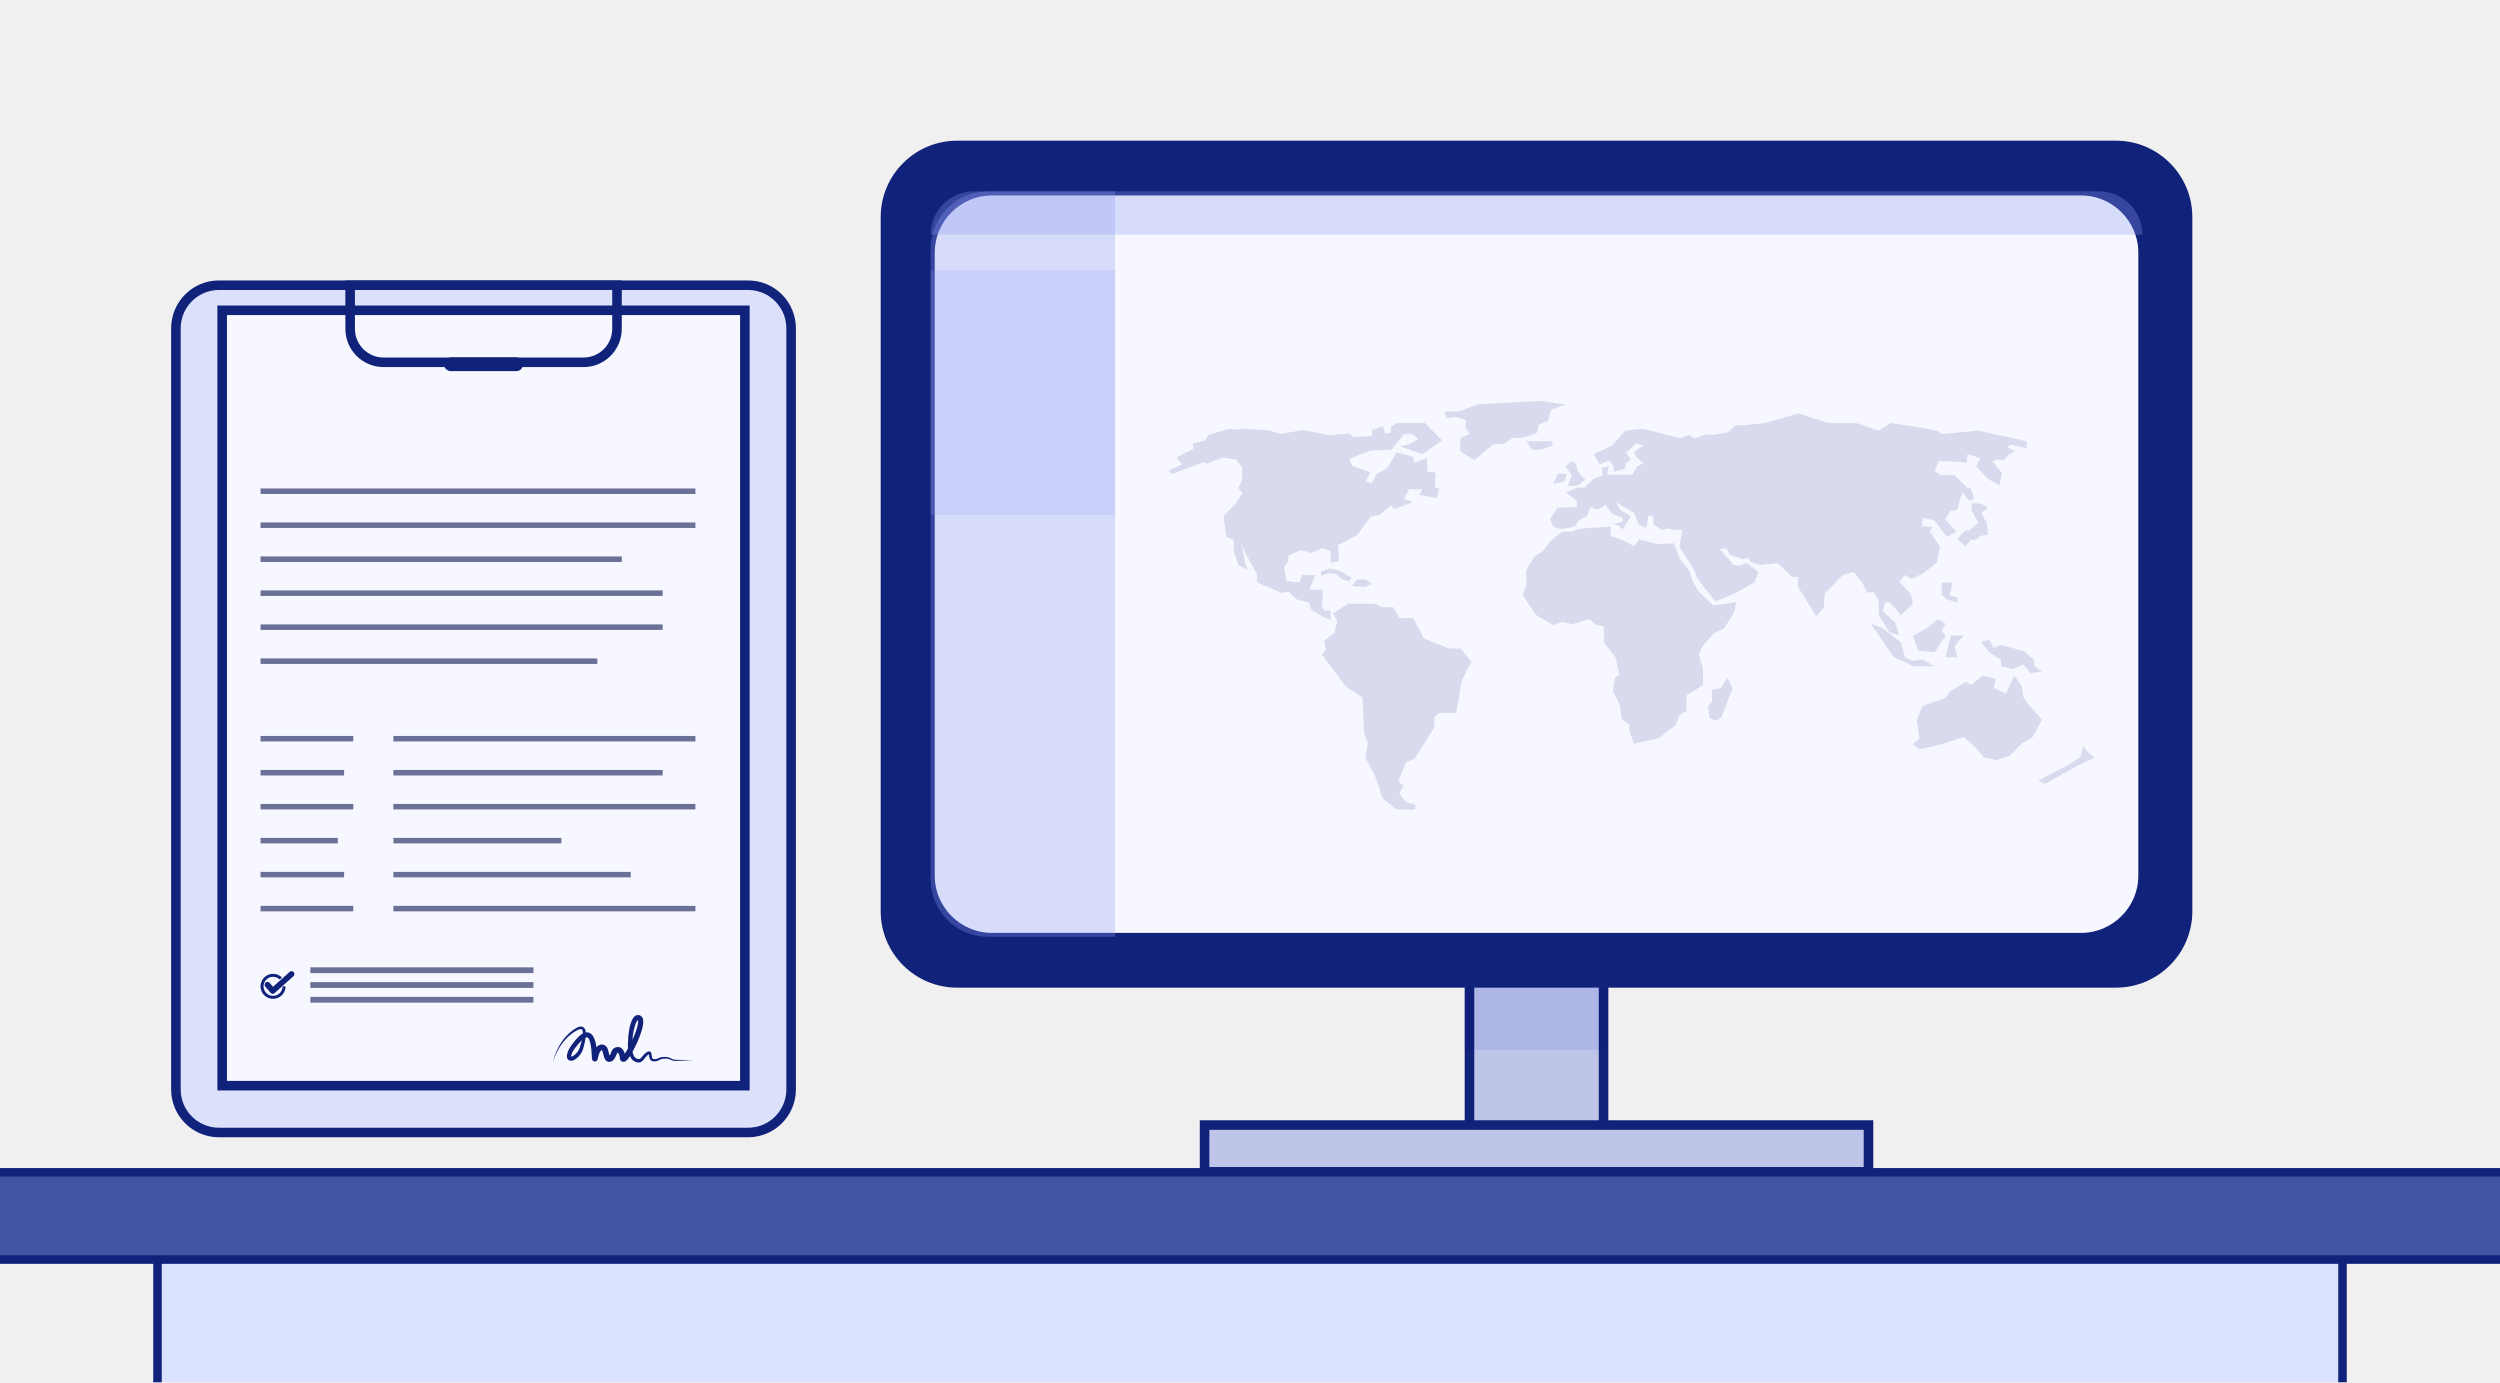
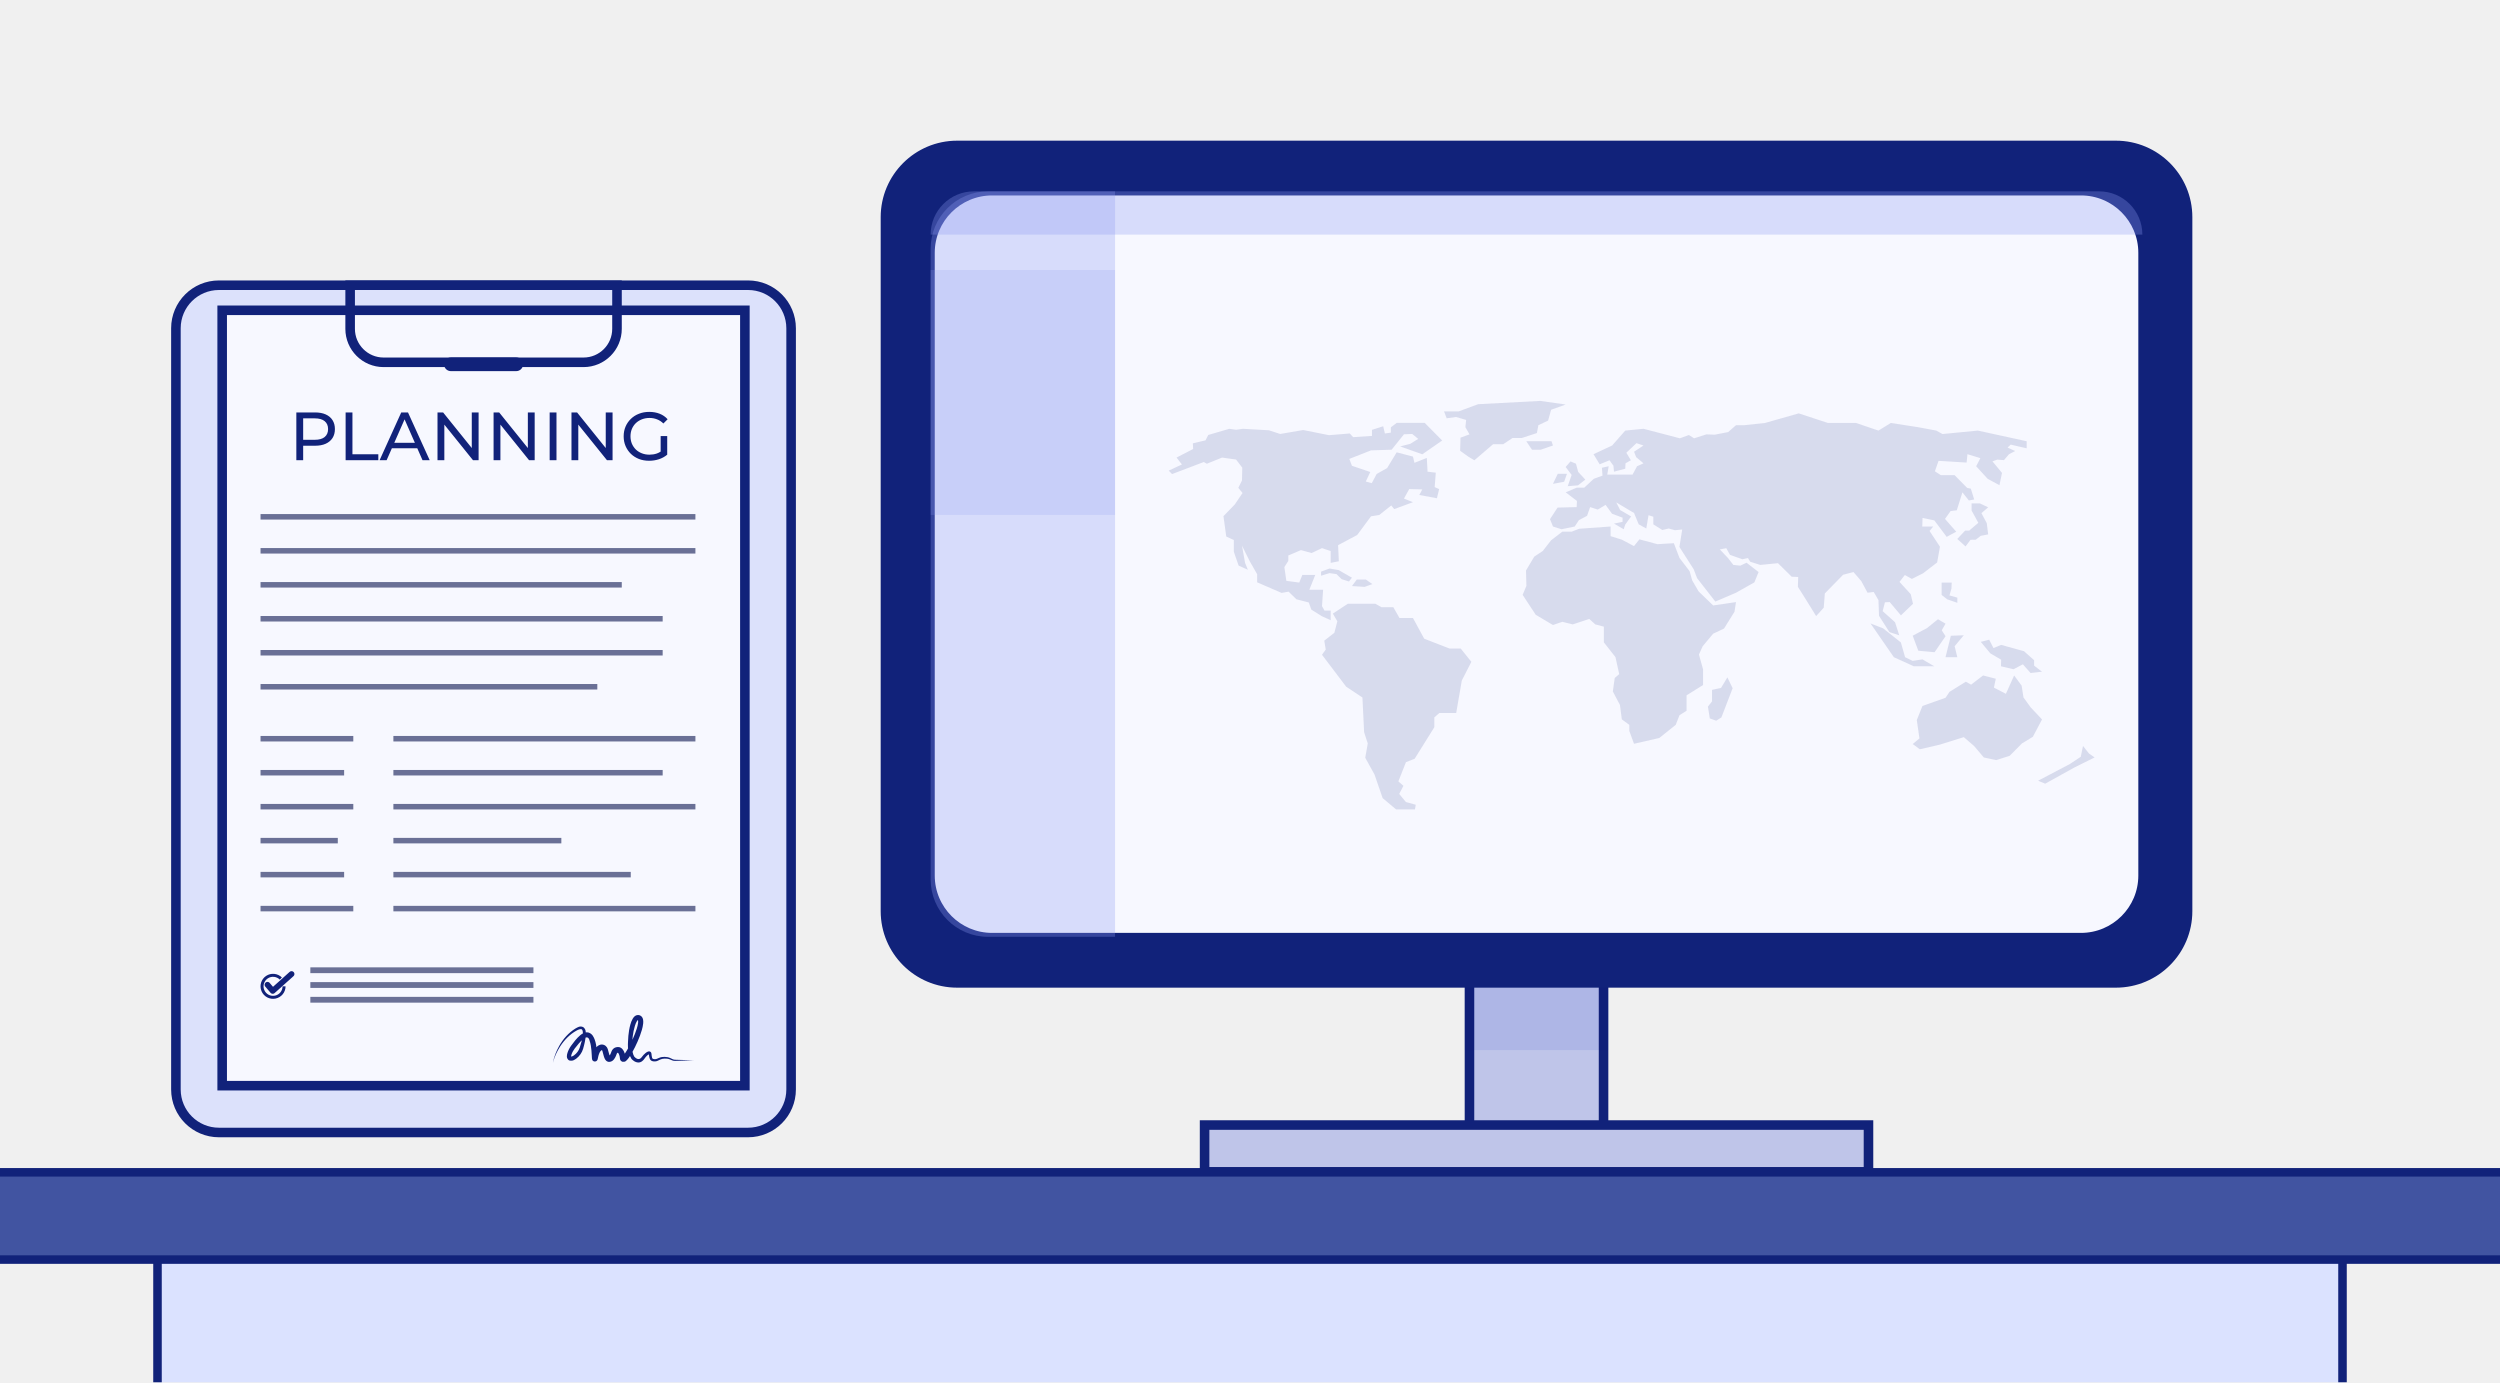
<svg xmlns="http://www.w3.org/2000/svg" width="293" height="162" viewBox="0 0 293 162" fill="none">
  <g clip-path="url(#clip0_633_12621)">
    <rect x="172.222" y="109.082" width="15.714" height="23.645" fill="#BFC5E9" stroke="#11227A" stroke-width="1.121" />
    <g opacity="0.2" style="mix-blend-mode:multiply">
      <rect x="171.662" y="108.521" width="16.835" height="14.549" fill="#8C9BF0" />
    </g>
    <rect x="141.177" y="131.855" width="77.81" height="5.481" fill="#BFC5E9" stroke="#11227A" stroke-width="1.121" />
    <rect x="103.777" y="17.047" width="152.606" height="98.147" rx="8.404" fill="#11227A" stroke="#11227A" stroke-width="1.121" />
    <rect x="108.992" y="22.345" width="142.18" height="87.551" rx="7.284" fill="#F7F8FF" stroke="#11227A" stroke-width="1.121" />
    <g opacity="0.14">
      <path d="M161.914 71.164H163.296L164.021 72.432H165.6L166.915 74.854L169.877 76.007H171.193L172.443 77.565L171.324 79.756L170.666 83.562H168.692L168.1 84.082V85.235L165.797 88.925L164.777 89.329L163.889 91.578L164.48 92.097L163.987 93.048L164.777 94.001L165.929 94.317L165.83 94.865H163.625L162.046 93.539L161.092 90.771L160.006 88.81L160.302 87.137L159.874 85.811L159.677 81.746L157.769 80.477L154.938 76.738L155.378 76.123L155.202 75.085L156.387 74.162L156.737 72.817L156.211 71.914L157.966 70.759H161.19L161.914 71.164ZM244.83 88.311L245.488 88.772L243.163 89.925L239.697 91.847L238.863 91.501L242.593 89.54L243.865 88.695L244.128 87.426L244.83 88.311ZM236.935 80.356L237.153 81.741L237.987 82.894L239.325 84.316L238.251 86.354L236.979 87.123L235.53 88.584L233.951 89.084L232.504 88.776L231.363 87.43L230.156 86.392L227.327 87.277L225.002 87.815L224.168 87.2L224.958 86.546L224.65 84.393L225.309 82.74L228.018 81.779L228.479 81.086L230.397 79.895L231.012 80.241L232.416 79.165L233.907 79.549L233.688 80.586L235.092 81.317L236.057 79.165L236.935 80.356ZM188.763 62.836L190.078 63.249L191.505 64.002L192.141 63.212L194.246 63.777L196.177 63.664L196.835 65.394L198.02 66.936L198.326 68.026L199.072 69.305L200.783 70.96L203.459 70.565L203.283 71.694L202.055 73.668L200.783 74.269L199.555 75.736L199.116 76.713L199.599 78.444V80.287L197.668 81.49V83.295L196.835 83.822L196.396 84.95L194.473 86.492L191.505 87.169L190.956 85.665V84.95L190.078 84.311L189.859 82.619L189.025 81.039L189.245 79.46L189.771 79.008L189.333 77.014L187.973 75.285V73.442L186.964 73.178L186.262 72.54L184.331 73.178L183.103 72.877L182.006 73.253L179.988 72.05L178.453 69.718L178.892 68.665L178.848 66.86L179.812 65.243L180.821 64.566L181.787 63.325L183.103 62.31H184.2L185.077 61.971L188.763 61.708V62.836ZM203.064 80.661L201.748 84.082L201.135 84.467L200.389 84.198L200.169 82.814L200.651 82.199V80.853L201.705 80.623L202.45 79.392L203.064 80.661ZM233.638 75.956L234.537 75.581L237.214 76.321L238.397 77.377V78.012L239.319 78.723L237.981 78.877L237.082 77.858L235.985 78.435L234.516 78.089L234.537 77.32L233.265 76.57L232.146 75.225L233.134 74.975L233.638 75.956ZM220.709 73.647L222.781 75.29L223.275 77.022L224.163 77.454L225.315 77.28L226.697 78.087H224.295L221.959 77.022L219.229 73.071L220.709 73.647ZM229.083 75.737L229.396 77.021H228.014L228.639 74.511L230.152 74.454L229.083 75.737ZM228.018 73.093L227.573 73.872L228.018 74.564L226.734 76.438L224.826 76.265L224.168 74.506L225.846 73.613L227.129 72.575L228.018 73.093ZM214.233 49.571H217.523L220.156 50.465L221.604 49.571L224.763 50.061L226.935 50.465L227.658 50.869L231.804 50.465L237.529 51.714V52.541L235.653 52.109L235.292 52.455L236.18 52.858L235.456 53.233L234.864 53.925L234.074 53.868L233.515 54.069L234.634 55.424L234.337 56.866L232.955 56.117L231.606 54.646L232.1 53.694L230.586 53.233L230.487 54.213L227.197 54.011L226.77 55.237L227.461 55.684H229.073L230.554 57.183L230.981 57.27L231.376 58.539L230.751 58.654L229.994 57.703L229.336 59.807L228.612 59.894L227.954 60.816L229.271 62.316L228.151 62.921L226.704 60.99L225.322 60.701L225.289 61.71H226.572L226.145 62.229L227.362 64.075L227.033 65.92L225.388 67.189L224.071 67.852L223.249 67.39L222.624 68.198L223.94 69.64L224.203 70.764L222.788 72.12L221.473 70.562L220.913 70.591L220.649 71.629L222.098 72.926L222.591 74.455L221.439 74.081L220.222 72.177L220.156 70.332L219.597 69.38L218.873 69.466L218.149 68.112L217.228 67.044L216.011 67.362L213.871 69.553L213.74 71.225L212.852 72.206L211.568 70.129L210.713 68.775L210.746 67.622L209.989 67.592L208.377 66.006L206.304 66.209L205.119 65.834L204.856 65.401L204.198 65.545L202.75 65.026L202.322 64.248L201.565 64.392L202.52 65.401L203.146 66.209L203.968 66.294L204.691 65.949L206.106 67.044L205.613 68.255L203.463 69.466L201.039 70.504L198.9 67.765L198.506 66.727L196.828 64.103L197.157 62.056L196.302 62.143L195.577 61.941L194.82 62.114L193.768 61.451V60.557L193.208 60.384L192.945 61.941L192.057 61.451L191.51 60.124L189.425 58.884L189.885 59.779L191.168 60.528L190.478 61.48L190.297 62.028L189.161 61.364L190.165 61.163V60.672L188.931 60.21L188.174 59.172L187.253 59.721L186.364 59.432L186.003 60.456L185.049 60.96L184.555 61.71L183.009 62.028L182.011 61.71L181.659 60.845L182.548 59.49L184.785 59.432L184.818 58.711L183.502 57.703L184.785 57.155H185.674L186.792 56.117L187.812 55.742L187.746 54.819L188.536 54.646L188.372 55.627H191.333L191.859 54.646L192.616 54.3L191.761 53.579L191.51 52.945L192.616 52.214L191.794 51.935L190.609 53.06L191.136 53.944L190.511 54.3L190.478 54.934L189.161 55.28L189.096 54.588L188.635 53.944L187.483 54.416L186.76 53.233L188.942 52.214L190.478 50.465L192.616 50.253L196.883 51.369L197.936 50.984L198.55 51.369L199.997 50.907L200.963 50.946L202.542 50.638L203.463 49.831H204.429L206.86 49.571L210.812 48.447L214.233 49.571ZM169.021 51.629L166.695 53.244L164.106 52.322L165.291 52.014L166.213 51.437L165.511 50.861L164.545 50.899L163.098 52.706L160.685 52.783L158.141 53.783L158.447 54.589L160.597 55.32L160.07 56.435L160.772 56.627L161.343 55.551L162.571 54.859L163.69 53.013L165.599 53.513L165.773 54.244L167.222 53.667L167.31 55.282L168.274 55.397L168.143 57.088L168.669 57.32L168.406 58.396L166.344 58.011L166.695 57.358L165.159 57.32L164.545 58.434L165.599 58.857L163.405 59.665L163.054 59.242L161.65 60.357L160.685 60.51L159.062 62.702L156.824 63.893L156.912 65.778L155.958 65.969V64.585L154.938 64.24L153.721 64.816L152.47 64.47L150.989 65.105V65.739L150.528 66.46L150.759 68.075L152.272 68.277L152.635 67.382H154.148L153.457 69.113H155.069L154.938 71.041L155.234 71.563H155.958V72.688L154.938 72.227L153.688 71.448L153.392 70.612L151.943 70.237L151.022 69.343L150.2 69.488L147.337 68.248V67.296L146.449 65.739L145.561 63.952L145.922 65.969L146.251 66.777L145.166 66.287L144.606 64.672V63.288L143.718 62.884L143.389 60.491L144.705 59.136L145.626 57.781L145.133 57.175L145.561 56.31L145.594 54.811L144.869 53.859L143.225 53.628L141.447 54.349L141.086 54.148L137.367 55.56L136.973 55.157L138.52 54.436L137.894 53.628L139.835 52.62L139.803 51.956L141.283 51.61L141.612 50.976L144.08 50.255L144.869 50.371L145.659 50.255L148.719 50.428L150.035 50.861L152.733 50.399L155.761 51.004L158.195 50.803L158.59 51.236L160.795 51.091V50.38L162.11 49.958L162.308 50.803L163.01 50.706V50.081L163.69 49.563H166.98L169.021 51.629ZM228.709 68.975L228.479 69.783L229.4 70.043V70.648L228.216 70.244L227.558 69.725V68.284H228.742L228.709 68.975ZM160.84 68.456L159.93 68.783L158.449 68.686L159.02 67.918H160.072L160.84 68.456ZM156.891 66.814L158.448 67.707L158.098 68.15L157.242 67.881L156.639 67.285L155.816 67.169L154.829 67.477V66.997L155.816 66.631L156.891 66.814ZM233.013 59.459L232.224 60.137L232.849 61.319L233.013 62.631L232.125 62.804L231.565 63.252L230.94 63.265L230.364 64.044L229.394 63.165L230.314 62.184H230.792L231.861 61.276L231.071 59.834V58.998H232.042L233.013 59.459ZM184.702 54.347L184.965 55.309L185.799 56.212L184.943 56.885L183.736 56.981L184.197 55.665L183.495 54.732L184.065 54.079L184.702 54.347ZM183.648 55.526L183.319 56.459L182.004 56.709L182.573 55.526H183.648ZM183.501 47.41L181.79 48.025L181.438 49.294L180.298 49.831L180.123 50.754L178.368 51.331H177.271L176.174 52.062H174.989L172.796 53.946L172.094 53.523L171.129 52.831L171.173 51.292L172.226 50.909L171.743 50.062L171.831 49.216L170.646 48.871L169.55 49.024L169.242 48.217H170.953L173.234 47.372L180.518 46.987L183.501 47.41ZM182.008 52.212L180.561 52.712H179.552L178.883 51.712H181.833L182.008 52.212Z" fill="#11227A" />
    </g>
    <path opacity="0.3" d="M109.072 27.496C109.072 24.696 111.342 22.427 114.141 22.427H246.016C248.815 22.427 251.085 24.696 251.085 27.496H109.072Z" fill="#8C9BF0" />
    <path opacity="0.3" d="M109.072 29.15C109.072 25.437 112.082 22.427 115.796 22.427H130.682V109.794H115.796C112.082 109.794 109.072 106.784 109.072 103.071V29.15Z" fill="#8C9BF0" />
    <rect opacity="0.2" x="109.072" y="31.643" width="21.61" height="28.708" fill="#8C9BF0" />
    <rect x="20.617" y="33.428" width="72.102" height="99.3" rx="5.043" fill="#DCE1FB" stroke="#11227A" stroke-width="1.121" />
    <rect x="26.039" y="36.367" width="61.261" height="90.875" fill="#F7F8FF" stroke="#11227A" stroke-width="1.121" />
+     <path d="M34.731 53.937V48.337H36.915C37.406 48.337 37.825 48.414 38.171 48.569C38.518 48.723 38.785 48.947 38.971 49.24C39.158 49.534 39.251 49.883 39.251 50.288C39.251 50.694 39.158 51.043 38.971 51.337C38.785 51.624 38.518 51.849 38.171 52.008C37.825 52.163 37.406 52.24 36.915 52.24H35.171L35.531 51.864V53.937H34.731ZM35.531 51.944L35.171 51.544H36.891C37.403 51.544 37.79 51.435 38.051 51.217C38.318 50.998 38.451 50.688 38.451 50.288C38.451 49.889 38.318 49.579 38.051 49.361C37.79 49.142 37.403 49.032 36.891 49.032H35.171L35.531 48.633V51.944ZM40.507 53.937V48.337H41.306V53.24H44.339V53.937H40.507ZM44.489 53.937L47.025 48.337H47.816L50.361 53.937H49.52L47.257 48.785H47.577L45.312 53.937H44.489ZM45.569 52.536L45.785 51.897H48.937L49.169 52.536H45.569ZM51.276 53.937V48.337H51.932L55.636 52.937H55.292V48.337H56.092V53.937H55.436L51.732 49.337H52.076V53.937H51.276ZM57.848 53.937V48.337H58.504L62.208 52.937H61.864V48.337H62.664V53.937H62.008L58.304 49.337H58.648V53.937H57.848ZM64.42 53.937V48.337H65.22V53.937H64.42ZM66.977 53.937V48.337H67.633L71.337 52.937H70.993V48.337H71.793V53.937H71.137L67.433 49.337H67.777V53.937H66.977ZM76.077 54.001C75.645 54.001 75.248 53.931 74.885 53.792C74.522 53.648 74.208 53.449 73.941 53.193C73.674 52.931 73.466 52.627 73.317 52.281C73.168 51.934 73.093 51.553 73.093 51.136C73.093 50.721 73.168 50.339 73.317 49.992C73.466 49.646 73.674 49.344 73.941 49.089C74.213 48.827 74.53 48.627 74.893 48.489C75.256 48.344 75.656 48.273 76.093 48.273C76.536 48.273 76.941 48.344 77.309 48.489C77.677 48.633 77.989 48.849 78.245 49.136L77.749 49.633C77.52 49.408 77.269 49.246 76.997 49.145C76.73 49.038 76.44 48.984 76.125 48.984C75.805 48.984 75.506 49.038 75.229 49.145C74.957 49.251 74.72 49.401 74.517 49.593C74.32 49.785 74.165 50.014 74.053 50.281C73.946 50.542 73.893 50.827 73.893 51.136C73.893 51.441 73.946 51.726 74.053 51.992C74.165 52.254 74.32 52.483 74.517 52.681C74.72 52.873 74.957 53.022 75.229 53.129C75.501 53.235 75.797 53.288 76.117 53.288C76.416 53.288 76.701 53.243 76.973 53.153C77.25 53.056 77.506 52.899 77.741 52.681L78.197 53.288C77.92 53.523 77.594 53.702 77.221 53.825C76.853 53.942 76.472 54.001 76.077 54.001ZM78.197 53.288L77.429 53.184V51.105H78.197V53.288Z" fill="#11227A" />
    <path d="M72.312 33.428V38.541C72.312 40.707 70.557 42.463 68.391 42.463H44.959C42.793 42.463 41.037 40.707 41.037 38.541V33.428H72.312Z" stroke="#11227A" stroke-width="1.121" />
    <rect x="52.041" y="41.89" width="9.264" height="1.607" rx="0.803" fill="#11227A" />
-     <rect opacity="0.6" x="30.535" y="57.248" width="50.967" height="0.645" fill="#0B1650" />
+     <rect opacity="0.6" x="30.535" y="60.248" width="50.967" height="0.645" fill="#0B1650" />
    <rect opacity="0.6" x="46.105" y="86.254" width="35.398" height="0.645" fill="#0B1650" />
    <rect opacity="0.6" x="46.105" y="94.22" width="35.398" height="0.645" fill="#0B1650" />
    <rect opacity="0.6" x="46.105" y="102.184" width="27.82" height="0.645" fill="#0B1650" />
    <rect opacity="0.6" x="30.535" y="86.254" width="10.872" height="0.645" fill="#0B1650" />
    <rect opacity="0.6" x="30.535" y="94.22" width="10.872" height="0.645" fill="#0B1650" />
    <rect opacity="0.6" x="30.535" y="102.184" width="9.798" height="0.645" fill="#0B1650" />
-     <rect opacity="0.6" x="30.535" y="61.232" width="50.967" height="0.645" fill="#0B1650" />
+     <rect opacity="0.6" x="30.535" y="64.232" width="50.967" height="0.645" fill="#0B1650" />
    <rect opacity="0.6" x="46.105" y="90.24" width="31.56" height="0.645" fill="#0B1650" />
    <rect opacity="0.6" x="46.105" y="98.2" width="19.685" height="0.645" fill="#0B1650" />
    <rect opacity="0.6" x="46.105" y="106.166" width="35.398" height="0.645" fill="#0B1650" />
    <rect opacity="0.6" x="36.373" y="113.373" width="26.146" height="0.679" fill="#0B1650" />
    <rect opacity="0.6" x="36.373" y="115.104" width="26.146" height="0.679" fill="#0B1650" />
    <rect opacity="0.6" x="36.373" y="116.832" width="26.146" height="0.679" fill="#0B1650" />
    <path d="M64.803 124.563C64.968 123.88 65.273 123.234 65.647 122.647C66.141 121.879 66.794 121.21 67.581 120.778C67.799 120.654 68.083 120.559 68.191 120.646C68.305 120.721 68.329 121.014 68.306 121.258C68.259 121.77 68.106 122.29 67.94 122.797C67.822 123.149 67.576 123.471 67.277 123.684C67.142 123.79 66.919 123.856 66.91 123.833C66.973 123.917 66.906 123.75 66.984 123.576C67.067 123.33 67.198 123.095 67.359 122.885C67.939 122.151 68.882 120.93 69.111 122.01C69.23 122.337 69.283 122.729 69.318 123.118C69.335 123.313 69.346 123.51 69.356 123.712C69.361 123.814 69.364 123.909 69.374 124.028C69.378 124.062 69.375 124.076 69.395 124.158C69.397 124.167 69.4 124.182 69.415 124.214C69.446 124.252 69.392 124.262 69.58 124.382C69.696 124.444 69.869 124.391 69.919 124.341C69.959 124.308 69.966 124.296 69.98 124.278C70.004 124.246 70.013 124.225 70.021 124.208C70.038 124.169 70.046 124.14 70.05 124.126C70.07 124.052 70.078 124.009 70.089 123.95C70.146 123.655 70.243 123.355 70.385 123.184C70.556 123.019 70.537 123.064 70.593 123.147C70.648 123.325 70.691 123.521 70.751 123.731C70.781 123.838 70.813 123.947 70.874 124.074C70.905 124.137 70.942 124.207 71.016 124.287C71.084 124.364 71.236 124.459 71.393 124.455C71.7 124.451 71.882 124.254 71.983 124.12C72.089 123.976 72.154 123.835 72.21 123.695C72.219 123.67 72.228 123.645 72.237 123.621C72.278 123.502 72.324 123.411 72.336 123.406C72.338 123.402 72.363 123.384 72.457 123.383C72.353 123.346 72.493 123.417 72.539 123.556C72.597 123.683 72.643 123.867 72.644 123.966C72.644 123.97 72.644 123.98 72.645 123.984C72.648 124.038 72.654 124.091 72.673 124.152C72.703 124.234 72.747 124.375 72.966 124.441C73.331 124.47 73.34 124.334 73.419 124.293C73.547 124.175 73.614 124.082 73.695 123.973C73.845 123.765 73.969 123.559 74.089 123.349C74.329 122.925 74.539 122.498 74.731 122.057C74.923 121.617 75.096 121.168 75.23 120.697C75.296 120.458 75.354 120.217 75.38 119.953C75.392 119.821 75.399 119.689 75.373 119.524C75.347 119.375 75.28 119.143 75.037 119.02C74.868 118.918 74.569 118.956 74.434 119.071C74.29 119.176 74.21 119.299 74.146 119.407C74.016 119.633 73.943 119.854 73.879 120.074C73.755 120.515 73.686 120.957 73.644 121.401C73.608 122.292 73.431 123.17 74.017 124.112C74.204 124.297 74.433 124.5 74.776 124.526C75.133 124.546 75.393 124.289 75.536 124.071C75.629 123.932 75.744 123.797 75.867 123.686C75.928 123.632 75.996 123.581 76.048 123.558C76.073 123.545 76.091 123.553 76.058 123.543C76.022 123.523 76.032 123.505 76.036 123.532C76.073 123.708 76.075 123.884 76.162 124.103C76.206 124.214 76.324 124.326 76.44 124.361C76.556 124.399 76.659 124.401 76.759 124.4C77.011 124.398 77.199 124.255 77.363 124.185C77.53 124.108 77.71 124.072 77.899 124.068C78.105 124.062 78.304 124.082 78.491 124.157C78.671 124.232 78.896 124.352 79.127 124.334C79.15 124.333 79.176 124.333 79.201 124.332C79.905 124.312 80.61 124.291 81.315 124.268C81.315 124.268 81.315 124.268 81.315 124.268C80.61 124.246 79.905 124.224 79.201 124.204C79.176 124.204 79.15 124.203 79.127 124.202C78.922 124.204 78.76 124.102 78.556 124.003C78.351 123.907 78.121 123.87 77.899 123.865C77.691 123.859 77.472 123.89 77.273 123.97C77.073 124.049 76.915 124.147 76.759 124.136C76.583 124.131 76.463 124.099 76.43 123.989C76.383 123.864 76.376 123.666 76.349 123.482C76.339 123.419 76.311 123.303 76.186 123.246C76.067 123.199 75.987 123.232 75.927 123.252C75.808 123.3 75.727 123.362 75.646 123.426C75.489 123.556 75.356 123.699 75.237 123.862C74.973 124.253 74.632 124.175 74.326 123.82C73.995 123.262 74.069 122.261 74.156 121.457C74.209 121.039 74.287 120.622 74.409 120.233C74.469 120.04 74.543 119.849 74.635 119.699C74.678 119.627 74.734 119.563 74.765 119.545C74.804 119.529 74.75 119.538 74.776 119.543C74.742 119.48 74.822 119.693 74.783 119.891C74.758 120.094 74.704 120.31 74.64 120.525C74.51 120.953 74.337 121.381 74.149 121.798C73.959 122.217 73.751 122.626 73.522 123.022C73.407 123.218 73.288 123.409 73.161 123.582C73.096 123.671 73.03 123.75 72.977 123.798C72.972 123.829 72.874 123.787 73.126 123.795C73.282 123.843 73.301 123.94 73.309 123.955C73.313 123.969 73.311 123.965 73.31 123.949L73.311 123.966C73.301 123.689 73.241 123.502 73.15 123.284C73.102 123.177 73.045 123.07 72.951 122.959C72.861 122.855 72.698 122.714 72.457 122.712C72.296 122.711 72.046 122.744 71.863 122.928C71.691 123.108 71.653 123.271 71.605 123.393C71.598 123.413 71.591 123.432 71.583 123.451C71.522 123.66 71.322 123.833 71.393 123.783C71.533 123.803 71.505 123.854 71.477 123.782C71.449 123.724 71.42 123.637 71.394 123.547C71.341 123.364 71.295 123.16 71.229 122.949C71.15 122.682 70.895 122.434 70.57 122.419C70.243 122.405 70.01 122.6 69.875 122.766C69.603 123.118 69.521 123.481 69.452 123.831C69.443 123.881 69.434 123.927 69.427 123.955C69.426 123.959 69.423 123.965 69.432 123.943C69.437 123.933 69.443 123.919 69.463 123.891C69.476 123.875 69.482 123.865 69.519 123.834C69.565 123.786 69.735 123.734 69.848 123.794C70.03 123.911 69.975 123.918 70.004 123.949C70.014 123.975 70.015 123.981 70.017 123.986C70.023 124.016 70.016 123.982 70.015 123.967C70.007 123.881 70.001 123.777 69.995 123.676C69.983 123.472 69.968 123.266 69.947 123.058C69.901 122.641 69.845 122.222 69.68 121.789C69.563 121.529 69.439 121.184 69.002 121.022C68.539 120.901 68.237 121.153 68.013 121.322C67.563 121.702 67.248 122.133 66.93 122.567C66.744 122.826 66.595 123.111 66.501 123.421C66.466 123.539 66.435 123.66 66.437 123.812C66.429 123.944 66.515 124.227 66.755 124.295C67.17 124.376 67.35 124.189 67.552 124.06C67.93 123.767 68.204 123.374 68.34 122.921C68.49 122.39 68.627 121.854 68.656 121.279C68.65 121.002 68.703 120.652 68.362 120.383C67.964 120.19 67.686 120.413 67.443 120.541C66.631 121.04 65.995 121.772 65.538 122.581C65.192 123.2 64.924 123.869 64.803 124.563Z" fill="#11227A" />
    <rect opacity="0.6" x="30.535" y="90.24" width="9.798" height="0.645" fill="#0B1650" />
    <rect opacity="0.6" x="30.535" y="98.2" width="9.055" height="0.645" fill="#0B1650" />
    <rect opacity="0.6" x="30.535" y="106.166" width="10.872" height="0.645" fill="#0B1650" />
-     <rect opacity="0.6" x="30.535" y="65.217" width="42.336" height="0.645" fill="#0B1650" />
-     <rect opacity="0.6" x="30.535" y="69.196" width="47.129" height="0.645" fill="#0B1650" />
-     <rect opacity="0.6" x="30.535" y="73.18" width="47.129" height="0.645" fill="#0B1650" />
-     <rect opacity="0.6" x="30.535" y="77.167" width="39.471" height="0.645" fill="#0B1650" />
-     <mask id="path-36-inside-1_633_12621" fill="white">
+     <rect opacity="0.6" x="30.535" y="68.217" width="42.336" height="0.645" fill="#0B1650" />
+     <rect opacity="0.6" x="30.535" y="72.196" width="47.129" height="0.645" fill="#0B1650" />
+     <rect opacity="0.6" x="30.535" y="76.18" width="47.129" height="0.645" fill="#0B1650" />
+     <rect opacity="0.6" x="30.535" y="80.167" width="39.471" height="0.645" fill="#0B1650" />
+     <mask id="path-37-inside-1_633_12621" fill="white">
      <path d="M33.468 115.597C33.468 115.936 33.35 116.265 33.135 116.527C32.919 116.789 32.62 116.969 32.287 117.035C31.955 117.101 31.609 117.05 31.31 116.89C31.011 116.73 30.777 116.471 30.647 116.158C30.517 115.845 30.5 115.496 30.598 115.171C30.697 114.847 30.905 114.566 31.187 114.378C31.469 114.189 31.807 114.105 32.145 114.138C32.483 114.171 32.798 114.32 33.038 114.56L32.79 114.808C32.608 114.626 32.367 114.512 32.111 114.487C31.854 114.461 31.596 114.526 31.381 114.669C31.167 114.813 31.009 115.026 30.934 115.273C30.859 115.52 30.872 115.785 30.971 116.024C31.069 116.262 31.248 116.459 31.475 116.581C31.703 116.703 31.966 116.742 32.219 116.691C32.472 116.641 32.7 116.504 32.864 116.305C33.028 116.105 33.117 115.855 33.117 115.597H33.468Z" />
    </mask>
-     <path d="M33.468 115.597C33.468 115.936 33.35 116.265 33.135 116.527C32.919 116.789 32.62 116.969 32.287 117.035C31.955 117.101 31.609 117.05 31.31 116.89C31.011 116.73 30.777 116.471 30.647 116.158C30.517 115.845 30.5 115.496 30.598 115.171C30.697 114.847 30.905 114.566 31.187 114.378C31.469 114.189 31.807 114.105 32.145 114.138C32.483 114.171 32.798 114.32 33.038 114.56L32.79 114.808C32.608 114.626 32.367 114.512 32.111 114.487C31.854 114.461 31.596 114.526 31.381 114.669C31.167 114.813 31.009 115.026 30.934 115.273C30.859 115.52 30.872 115.785 30.971 116.024C31.069 116.262 31.248 116.459 31.475 116.581C31.703 116.703 31.966 116.742 32.219 116.691C32.472 116.641 32.7 116.504 32.864 116.305C33.028 116.105 33.117 115.855 33.117 115.597H33.468Z" stroke="#11227A" stroke-width="2.241" mask="url(#path-36-inside-1_633_12621)" />
+     <path d="M33.468 115.597C33.468 115.936 33.35 116.265 33.135 116.527C32.919 116.789 32.62 116.969 32.287 117.035C31.955 117.101 31.609 117.05 31.31 116.89C31.011 116.73 30.777 116.471 30.647 116.158C30.517 115.845 30.5 115.496 30.598 115.171C30.697 114.847 30.905 114.566 31.187 114.378C31.469 114.189 31.807 114.105 32.145 114.138C32.483 114.171 32.798 114.32 33.038 114.56L32.79 114.808C32.608 114.626 32.367 114.512 32.111 114.487C31.854 114.461 31.596 114.526 31.381 114.669C31.167 114.813 31.009 115.026 30.934 115.273C30.859 115.52 30.872 115.785 30.971 116.024C31.069 116.262 31.248 116.459 31.475 116.581C31.703 116.703 31.966 116.742 32.219 116.691C32.472 116.641 32.7 116.504 32.864 116.305C33.028 116.105 33.117 115.855 33.117 115.597H33.468Z" stroke="#11227A" stroke-width="2.241" mask="url(#path-37-inside-1_633_12621)" />
    <path d="M31.348 115.413L31.963 116.135L34.17 114.156" stroke="#11227A" stroke-width="0.672" stroke-linecap="round" stroke-linejoin="round" />
    <rect x="18.459" y="143.009" width="256.082" height="114.375" fill="#DBE2FF" stroke="#11227A" />
    <rect x="-12.525" y="137.396" width="318.745" height="10.226" fill="#4154A1" stroke="#11227A" />
  </g>
  <defs>
    <clipPath id="clip0_633_12621">
      <rect width="293" height="162" fill="white" />
    </clipPath>
  </defs>
</svg>
